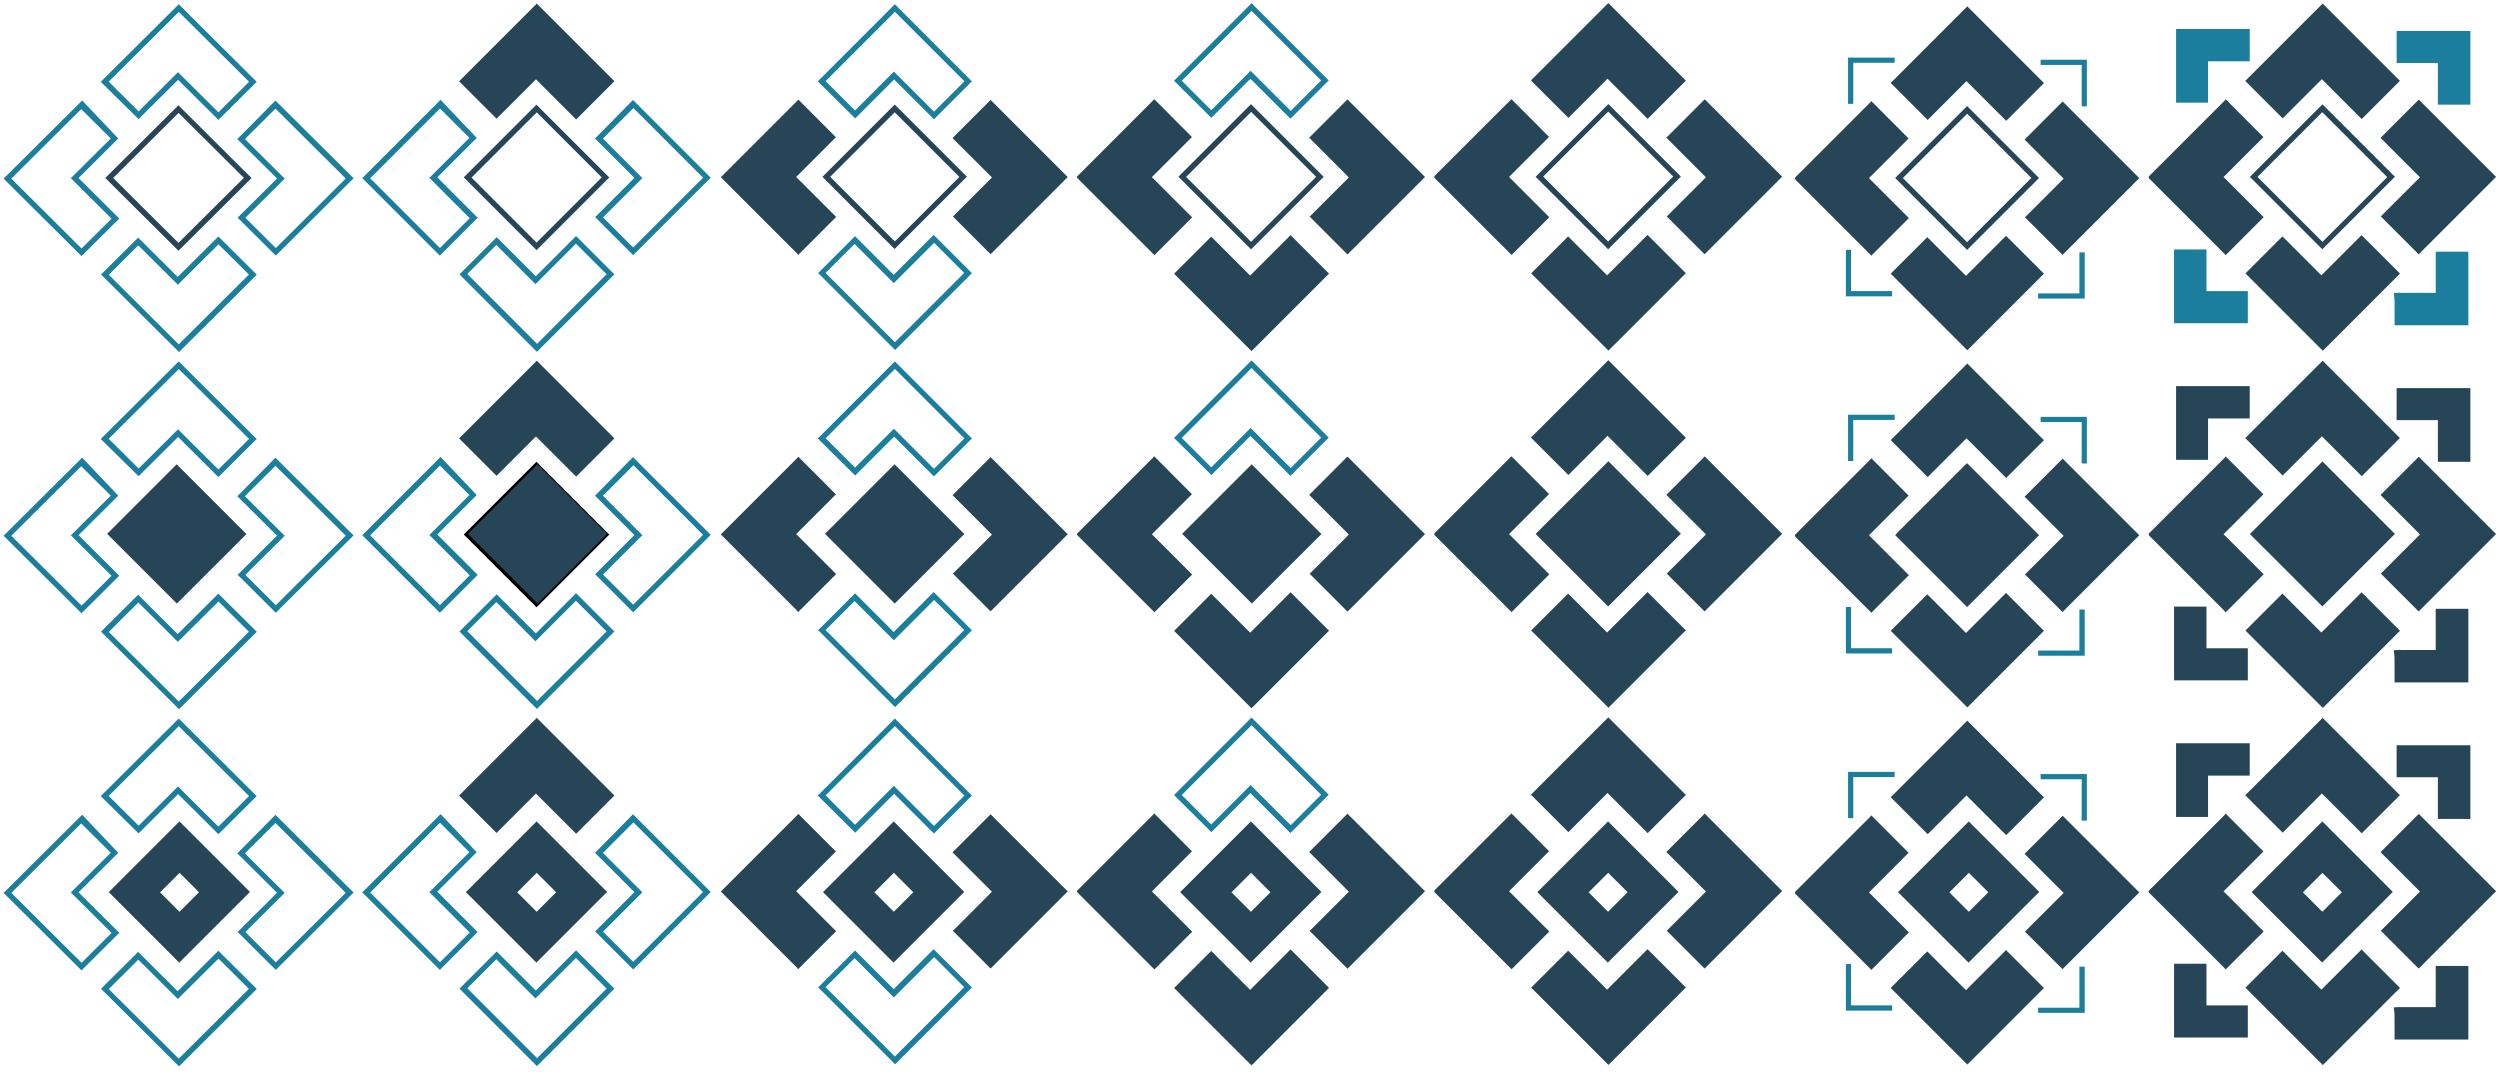
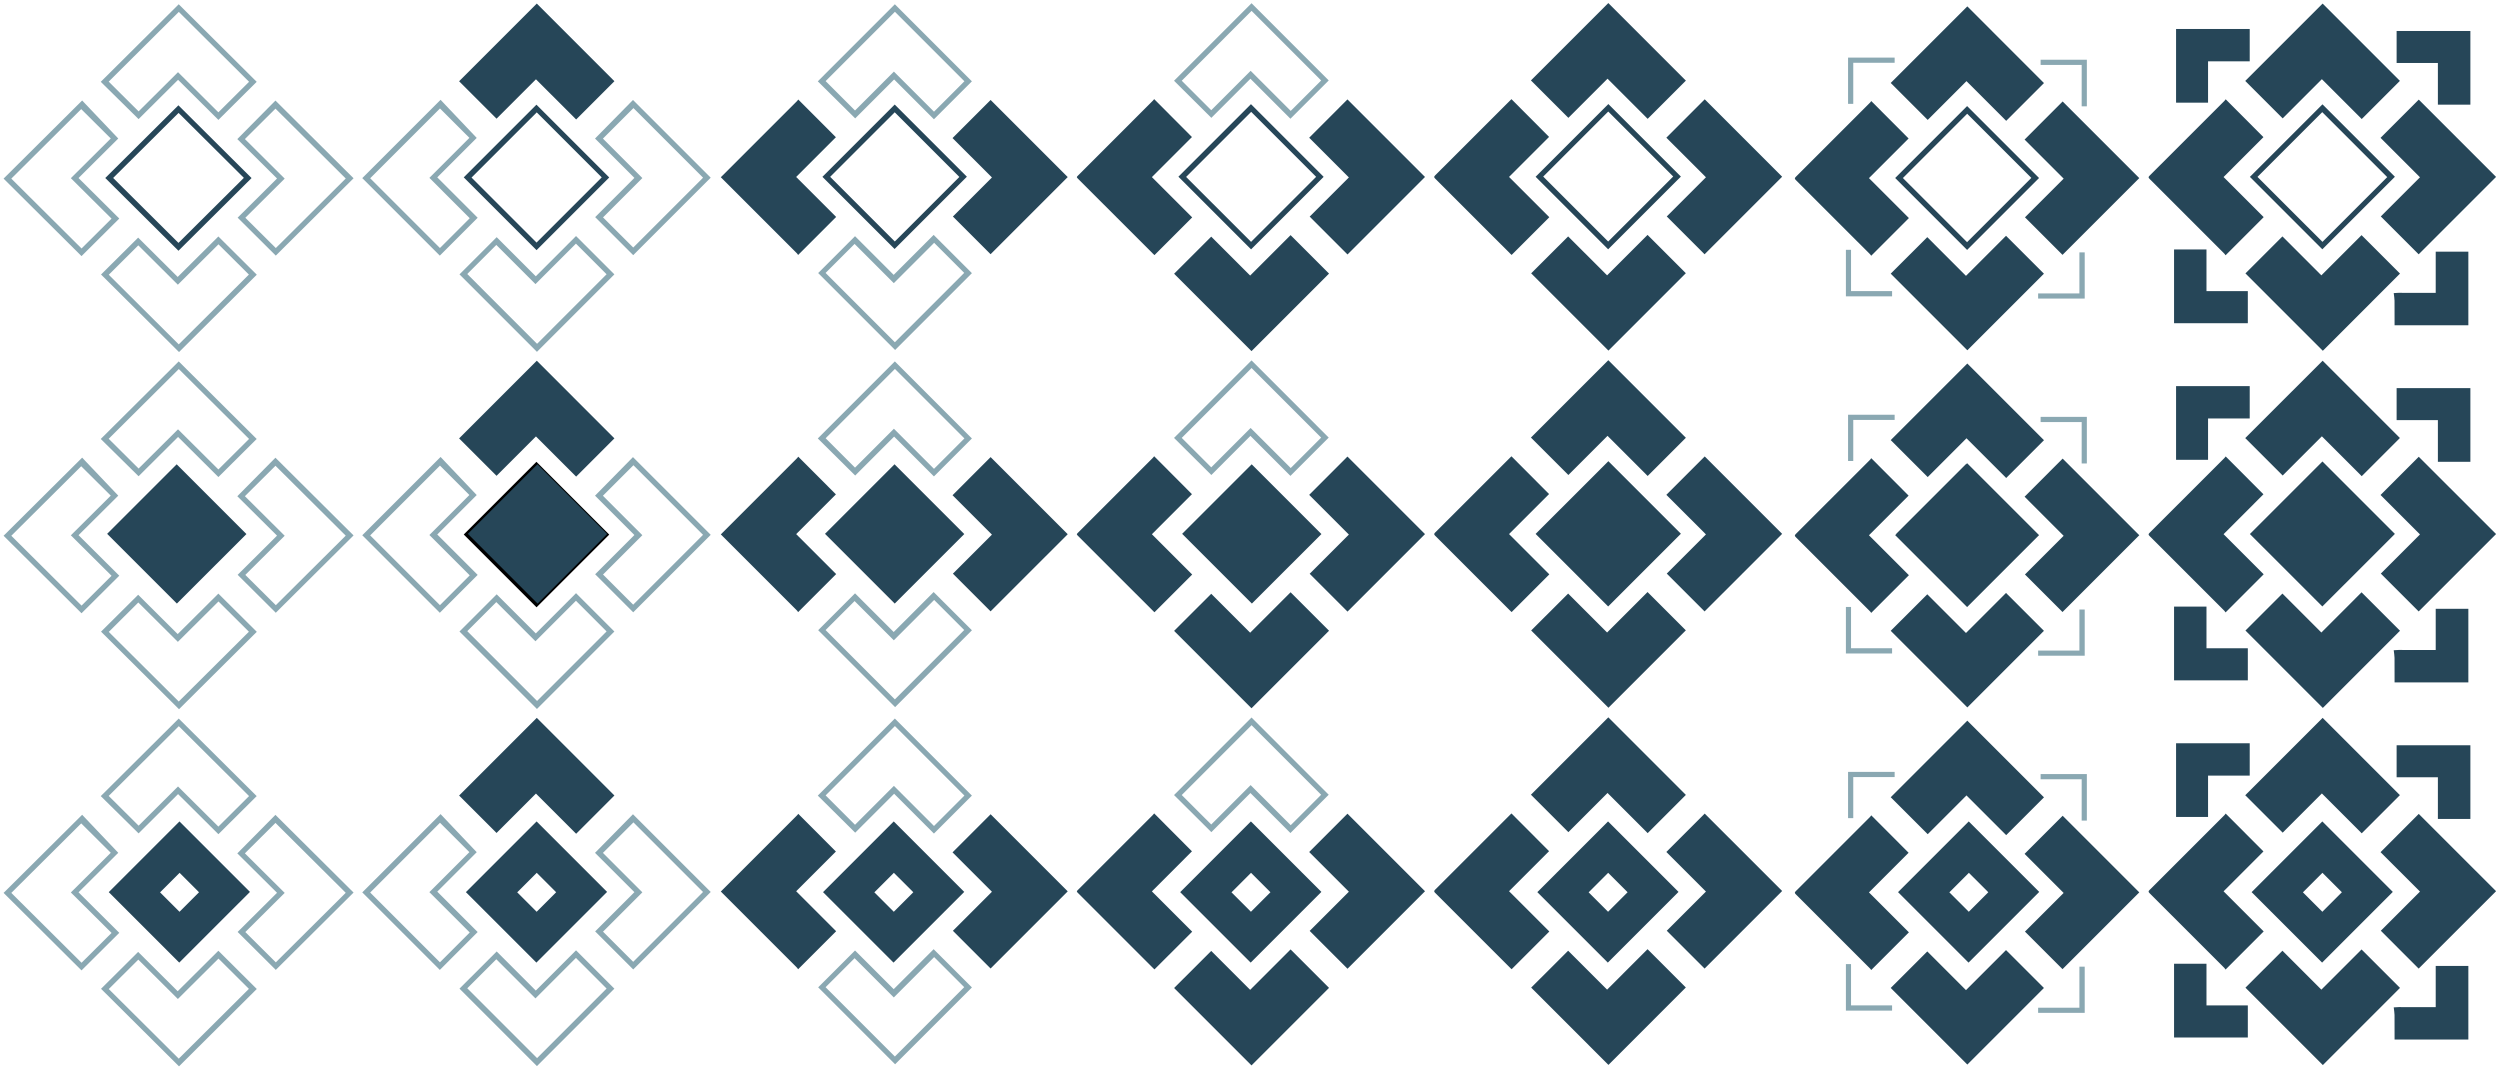
<svg xmlns="http://www.w3.org/2000/svg" viewBox="0 0 700 300">
  <defs>
-     <style>.cls-1{fill:#1c7e9d;}.cls-2{fill:#264658;}</style>
+     <style>.cls-1{fill:#8aa8b2;}.cls-2{fill:#264658;}</style>
  </defs>
  <g id="Layer_2" data-name="Layer 2">
    <path class="cls-1" d="M23,228.136l10.117,10.648L21.989,249.846,33.4,261.192,22.823,271.713,1,250.011Zm8.234,33.085L19.837,249.89l11.176-11.113-8.275-8.226L3.166,250.013l19.668,19.558Z" />
    <path class="cls-1" d="M77.564,249.982,66.448,238.945,77.12,228.159,99,249.916,77.219,271.574,66.537,260.947ZM68.57,238.933l11.145,11.079L68.692,260.973l8.534,8.48,19.579-19.468L77.131,230.421Z" />
    <path class="cls-1" d="M28.288,276.862,38.682,266.53l11.069,11.012L61.142,266.21,71.9,276.915,50.122,298.58ZM38.722,268.7l-8.266,8.232,19.592,19.49L69.69,276.881l-8.517-8.471q-5.64,5.611-11.371,11.31Z" />
    <path class="cls-1" d="M38.8,233.347,28.211,222.91l21.832-21.716q10.913,10.854,21.833,21.716L61.151,233.576,49.86,222.347ZM69.736,222.9,50.064,203.332,30.435,222.858l8.372,8.328,11.037-10.977,11.3,11.237Z" />
    <path class="cls-2" d="M139.031,233.231l-10.484-10.478L150.3,201l21.736,21.74-10.715,10.714L150.065,222.2Z" />
    <path class="cls-1" d="M101.435,249.872l21.925-21.924,10.122,10.668-11.047,11.045,11.313,11.31-10.6,10.609Zm21.756-19.5-19.541,19.54,19.53,19.529,8.345-8.345-11.3-11.294,11.2-11.2Z" />
    <path class="cls-1" d="M177.3,271.448l-10.659-10.656q5.47-5.472,10.987-10.986l-11.024-11.015,10.626-10.8L199,249.753Zm-.008-2.138,19.556-19.556-19.488-19.487-8.543,8.543,11.043,11.042-11.016,11.014Z" />
    <path class="cls-1" d="M150.341,298.515l-21.687-21.692,10.417-10.415,10.951,10.951L161.29,266.09q5.424,5.423,10.735,10.735Q161.257,287.6,150.341,298.515ZM130.835,276.72l19.541,19.547L169.841,276.8l-8.578-8.582-11.334,11.336-10.964-10.966Z" />
    <path class="cls-2" d="M277.361,271.179,266.81,260.624q5.448-5.45,10.933-10.933l-11.035-11.032,10.665-10.667,21.589,21.588Z" />
    <path class="cls-2" d="M223.473,271.392a2.389,2.389,0,0,0-.281-.4q-10.422-10.433-20.855-20.852c-.22-.22-.509-.513-.509-.513s.28-.272.492-.485q10.453-10.435,20.891-20.887a3.445,3.445,0,0,0,.3-.388l10.543,10.562-11.125,11.122,11.195,11.194Z" />
    <path class="cls-1" d="M239.408,266.134l10.824,10.829,11.189-11.192,10.717,10.714L250.628,298l-21.541-21.546Zm-8.245,10.285,19.4,19.409,19.415-19.421-8.419-8.42-11.295,11.3L239.284,268.3Z" />
    <path class="cls-1" d="M272.132,222.771,261.5,233.4l-11.147-11.149-10.9,10.9-10.471-10.381,21.576-21.581Zm-2.1-.015L250.576,203.3l-19.4,19.409,8.227,8.229,10.886-10.895,11.229,11.229Z" />
    <path class="cls-2" d="M366.57,238.565l10.714-10.729L399,249.551l-21.7,21.7-10.591-10.595,10.977-10.976Z" />
    <path class="cls-2" d="M372.129,276.605l-21.711,21.711L328.75,276.647q5.151-5.148,10.395-10.389l10.9,10.9,11.32-11.321Z" />
    <path class="cls-2" d="M322.531,249.588l11.282,11.283-10.562,10.561c-.117-.11-.251-.23-.378-.357l-21-20.994c-.481-.481-.481-.481,0-.958q10.5-10.5,20.992-21a4.058,4.058,0,0,0,.3-.374l10.581,10.62Z" />
    <path class="cls-1" d="M361.318,233.251c-3.687-3.687-7.447-7.446-11.2-11.2L339.176,233l-10.448-10.384,21.7-21.709,21.615,21.62Zm-10.878-30.2-19.551,19.557,8.255,8.251,11.03-11.031L361.4,231.052l8.519-8.519Z" />
    <path class="cls-2" d="M477.321,227.805,499,249.482,477.28,271.2,466.691,260.61l10.975-10.975-11.09-11.084Z" />
    <path class="cls-2" d="M428.66,222.521l21.669-21.666q10.837,10.838,21.717,21.721l-10.7,10.7-11.239-11.24L439.143,233Z" />
    <path class="cls-2" d="M428.726,276.534,439.078,266.2,449.986,277.1l11.326-11.328L472.033,276.5l-21.672,21.674Z" />
    <path class="cls-2" d="M433.739,238.333,422.531,249.54l11.28,11.28-10.556,10.562c-.107-.1-.23-.206-.345-.32q-10.53-10.529-21.063-21.055c-.3-.3-.394-.511-.046-.859q10.632-10.609,21.246-21.234c.059-.059.124-.114.162-.148Z" />
    <path class="cls-2" d="M566.882,239.079l10.66-10.668L599,249.867l-21.5,21.5-10.515-10.516,10.837-10.824Z" />
    <path class="cls-2" d="M572.314,223.257l-10.581,10.58-11.119-11.119-10.858,10.859L529.4,223.227l21.444-21.442Z" />
    <path class="cls-2" d="M529.4,276.626,539.638,266.4c3.61,3.612,7.242,7.244,10.834,10.837l11.212-11.214L572.3,276.631l-21.446,21.447Z" />
    <path class="cls-2" d="M523.957,228.293l10.451,10.481-11.1,11.1,11.184,11.184L523.94,271.61a3.056,3.056,0,0,0-.285-.38q-10.385-10.391-20.777-20.772c-.428-.428-.437-.554,0-.993q10.4-10.379,20.777-20.773A3.192,3.192,0,0,0,523.957,228.293Z" />
    <path class="cls-1" d="M518.913,217.579v11.5h-1.454V216.128H530.5v1.451Z" />
    <path class="cls-1" d="M582.872,218.187h-11.5v-1.455h12.946v13.042h-1.451Z" />
    <path class="cls-1" d="M516.853,282.976V269.948h1.438v11.558h11.493v1.47Z" />
    <path class="cls-1" d="M583.72,283.6H570.675v-1.439h11.558V270.666h1.487Z" />
    <path class="cls-2" d="M677.593,249.64,666.55,238.6l10.7-10.707L698.9,249.536l-21.674,21.672-10.6-10.6Z" />
    <path class="cls-2" d="M628.666,222.666,650.335,201l21.635,21.64-10.688,10.689c-3.692-3.692-7.436-7.436-11.159-11.161l-10.975,10.978Z" />
    <path class="cls-2" d="M628.724,276.551,639.08,266.2l10.9,10.905,11.255-11.257L672,276.607,650.391,298.22Z" />
    <path class="cls-2" d="M623.193,227.8l10.572,10.6L622.6,249.57,633.83,260.8l-10.674,10.677a2.741,2.741,0,0,0-.292-.406q-10.458-10.469-20.927-20.925c-.461-.459-.428-.586-.013-1q10.49-10.471,20.964-20.959A3.757,3.757,0,0,0,623.193,227.8Z" />
    <path class="cls-2" d="M691.138,270.468v20.6H670.481v-.6c0-2.087.017-4.175-.012-6.262-.009-.676-.14-1.351-.227-2.14a22.864,22.864,0,0,1,2.938-.07c.984-.017,1.969,0,2.954,0H682V270.468Z" />
    <path class="cls-2" d="M629.391,281.514V290.5H608.736V269.848h9.078v11.666Z" />
    <path class="cls-2" d="M618.255,217.171v11.576H609.3V208.114h20.621v9.057Z" />
    <path class="cls-2" d="M682.608,229.305V217.633H671.053v-8.959h20.654v20.631Z" />
    <path class="cls-1" d="M23,128.136l10.117,10.648L21.989,149.846,33.4,161.192,22.823,171.713,1,150.011Zm8.234,33.085L19.837,149.89l11.176-11.113-8.275-8.226L3.166,150.013l19.668,19.558Z" />
    <path class="cls-1" d="M77.564,149.982,66.448,138.945,77.12,128.159,99,149.916,77.219,171.574,66.537,160.947ZM68.57,138.933l11.145,11.079L68.692,160.973l8.534,8.48,19.579-19.468L77.131,130.421Z" />
    <path class="cls-1" d="M28.288,176.862,38.682,166.53l11.069,11.012L61.142,166.21l10.76,10.7L50.122,198.58ZM38.722,168.7l-8.266,8.232,19.592,19.49L69.69,176.881l-8.517-8.471q-5.64,5.612-11.371,11.31Z" />
    <path class="cls-1" d="M38.8,133.347,28.211,122.91l21.832-21.716q10.913,10.854,21.833,21.716L61.151,133.576,49.86,122.347ZM69.736,122.9,50.064,103.332,30.435,122.858l8.372,8.328,11.037-10.977,11.3,11.237Z" />
    <path d="M31.683,149.827l18.284,18.179L68.281,149.8,50,131.616Z" />
    <path class="cls-2" d="M139.031,133.231l-10.484-10.478L150.3,101l21.736,21.74-10.715,10.714L150.065,122.2Z" />
    <path class="cls-1" d="M101.435,149.872l21.925-21.924,10.122,10.668-11.047,11.045,11.313,11.31-10.6,10.609Zm21.756-19.5-19.541,19.54,19.53,19.529,8.345-8.345-11.3-11.294,11.2-11.2Z" />
    <path class="cls-1" d="M177.3,171.448l-10.659-10.656q5.47-5.472,10.987-10.986l-11.024-11.015,10.626-10.8L199,149.753Zm-.008-2.138,19.556-19.556-19.488-19.487-8.543,8.543,11.043,11.042-11.016,11.014Z" />
    <path class="cls-1" d="M150.341,198.515l-21.687-21.692,10.417-10.415,10.951,10.951L161.29,166.09q5.424,5.423,10.735,10.735Q161.257,187.6,150.341,198.515ZM130.835,176.72l19.541,19.547L169.841,176.8l-8.578-8.582-11.334,11.336-10.964-10.966Z" />
    <path d="M150.231,170.046l-20.385-20.382L150.2,129.311l20.383,20.382Zm.057-38.576L132.03,149.723l18.2,18.2,18.255-18.253Z" />
    <path class="cls-2" d="M277.361,171.179,266.81,160.624l10.933-10.933-11.035-11.032,10.665-10.667,21.589,21.588Z" />
    <path class="cls-2" d="M223.473,171.392a2.389,2.389,0,0,0-.281-.4q-10.422-10.433-20.855-20.852c-.22-.22-.509-.513-.509-.513s.28-.272.492-.485q10.453-10.435,20.891-20.887a3.445,3.445,0,0,0,.3-.388l10.543,10.562-11.125,11.122,11.195,11.194Z" />
    <path class="cls-1" d="M239.408,166.134l10.824,10.829,11.189-11.192,10.717,10.714L250.628,198l-21.541-21.546Zm-8.245,10.285,19.4,19.409,19.415-19.421-8.419-8.42-11.295,11.3L239.284,168.3Z" />
    <path class="cls-1" d="M272.132,122.771,261.5,133.4l-11.147-11.149-10.9,10.9-10.471-10.381,21.576-21.581Zm-2.1-.015L250.576,103.3l-19.4,19.409,8.227,8.229,10.886-10.895,11.229,11.229Z" />
    <path d="M250.518,131.443c-6.024,6.024-12.083,12.082-18.075,18.072l18.1,18.1,18.073-18.07Z" />
    <path class="cls-2" d="M366.57,138.565l10.714-10.729L399,149.551l-21.7,21.7-10.591-10.595,10.977-10.976Z" />
    <path class="cls-2" d="M372.129,176.605l-21.711,21.711L328.75,176.647q5.151-5.148,10.395-10.389l10.9,10.9,11.32-11.321Z" />
    <path class="cls-2" d="M322.531,149.588l11.282,11.283-10.562,10.561c-.117-.11-.251-.23-.378-.357l-21-20.994c-.481-.481-.481-.481,0-.958q10.5-10.5,20.992-21a4.058,4.058,0,0,0,.3-.374l10.581,10.62Z" />
    <path class="cls-1" d="M361.318,133.251c-3.687-3.687-7.447-7.446-11.2-11.2L339.176,133l-10.448-10.384,21.7-21.709,21.615,21.62Zm-10.878-30.2-19.551,19.557,8.255,8.251,11.03-11.031L361.4,131.052l8.519-8.519Z" />
    <path class="cls-2" d="M477.321,127.805,499,149.482,477.28,171.2,466.691,160.61l10.975-10.975-11.09-11.084Z" />
    <path class="cls-2" d="M428.66,122.521l21.669-21.666q10.837,10.837,21.717,21.721l-10.7,10.7-11.239-11.24L439.143,133Z" />
    <path class="cls-2" d="M428.726,176.534,439.078,166.2,449.986,177.1l11.326-11.328L472.033,176.5l-21.672,21.674Z" />
    <path class="cls-2" d="M433.739,138.333,422.531,149.54l11.28,11.28-10.556,10.562c-.107-.1-.23-.206-.345-.32q-10.53-10.529-21.063-21.055c-.3-.3-.394-.511-.046-.859q10.632-10.609,21.246-21.234c.059-.059.124-.114.162-.148Z" />
    <path class="cls-2" d="M450.338,129.134l20.31,20.309L450.28,169.81,429.968,149.5Q440.142,139.328,450.338,129.134Zm-.033,2.1L432.1,149.444l18.188,18.185,18.207-18.2Z" />
    <path class="cls-2" d="M566.882,139.079l10.66-10.668L599,149.867l-21.5,21.5-10.515-10.516,10.837-10.824Z" />
    <path class="cls-2" d="M572.314,123.257l-10.581,10.58-11.119-11.119-10.858,10.859L529.4,123.227l21.444-21.442Z" />
    <path class="cls-2" d="M529.4,176.626,539.638,166.4c3.61,3.612,7.242,7.244,10.834,10.837l11.212-11.214L572.3,176.631l-21.446,21.447Z" />
    <path class="cls-2" d="M523.957,128.293l10.451,10.481-11.1,11.1,11.184,11.184L523.94,171.61a3.056,3.056,0,0,0-.285-.38q-10.385-10.391-20.777-20.772c-.428-.428-.437-.554,0-.993q10.4-10.379,20.777-20.773A3.192,3.192,0,0,0,523.957,128.293Z" />
    <path class="cls-2" d="M550.792,129.7l20.142,20.141-20.142,20.14-20.144-20.14Zm-17.984,20.147,17.966,17.962,18-18L550.807,131.85Z" />
    <path class="cls-1" d="M518.913,117.579v11.5h-1.454V116.128H530.5v1.451Z" />
    <path class="cls-1" d="M582.872,118.187h-11.5v-1.455h12.946v13.042h-1.451Z" />
    <path class="cls-1" d="M516.853,182.976V169.948h1.438v11.558h11.493v1.47Z" />
    <path class="cls-1" d="M583.72,183.6H570.675v-1.439h11.558V170.666h1.487Z" />
    <path class="cls-2" d="M677.593,149.64,666.55,138.6l10.7-10.707L698.9,149.536l-21.674,21.672-10.6-10.6Z" />
    <path class="cls-2" d="M628.666,122.666,650.335,101l21.635,21.64-10.688,10.689c-3.692-3.692-7.436-7.436-11.159-11.161l-10.975,10.978Z" />
    <path class="cls-2" d="M628.724,176.551,639.08,166.2l10.9,10.905,11.255-11.257L672,176.607,650.391,198.22Z" />
    <path class="cls-2" d="M623.193,127.8l10.572,10.6L622.6,149.57,633.83,160.8l-10.674,10.677a2.741,2.741,0,0,0-.292-.406q-10.458-10.468-20.927-20.925c-.461-.459-.428-.586-.013-1q10.49-10.471,20.964-20.959A3.757,3.757,0,0,0,623.193,127.8Z" />
    <path class="cls-2" d="M691.138,170.468v20.6H670.481v-.6c0-2.087.017-4.175-.012-6.262-.009-.676-.14-1.351-.227-2.14a22.864,22.864,0,0,1,2.938-.07c.984-.017,1.969,0,2.954,0H682V170.468Z" />
    <path class="cls-2" d="M629.391,181.514V190.5H608.736V169.848h9.078v11.666Z" />
    <path class="cls-2" d="M618.255,117.171v11.576H609.3V108.114h20.621v9.057Z" />
    <path class="cls-2" d="M682.608,129.305V117.633H671.053v-8.959h20.654v20.631Z" />
    <path class="cls-2" d="M650.289,129.211l20.283,20.283L650.254,169.81l-20.285-20.282Zm18.132,20.381L650.228,131.4c-6.023,6.021-12.094,12.092-18.133,18.13l18.195,18.191Z" />
    <path class="cls-1" d="M23,28.136,33.115,38.784,21.989,49.846,33.4,61.192,22.823,71.713,1,50.011Zm8.234,33.085L19.837,49.89,31.013,38.777l-8.275-8.226L3.166,50.013,22.834,69.571Z" />
    <path class="cls-1" d="M77.564,49.982,66.448,38.945,77.12,28.159,99,49.916,77.219,71.574,66.537,60.947ZM68.57,38.933,79.715,50.012,68.692,60.973l8.534,8.48L96.805,49.985,77.131,30.421Z" />
    <path class="cls-1" d="M28.288,76.862,38.682,66.53,49.751,77.542,61.142,66.21,71.9,76.915,50.122,98.58ZM38.722,68.7l-8.266,8.232,19.592,19.49L69.69,76.881,61.173,68.41Q55.533,74.022,49.8,79.72Z" />
    <path class="cls-1" d="M38.8,33.347,28.211,22.91,50.043,1.194Q60.956,12.048,71.876,22.91L61.151,33.576,49.86,22.347ZM69.736,22.9,50.064,3.332,30.435,22.858l8.372,8.328L49.844,20.209l11.3,11.237Z" />
    <path class="cls-2" d="M29.475,49.84,49.949,29.482,70.438,49.857,49.965,70.214Zm2.208-.013L49.967,68.006,68.281,49.8,50,31.616Z" />
    <path class="cls-2" d="M139.031,33.231,128.547,22.753,150.3,1l21.736,21.74L161.323,33.454,150.065,22.2Z" />
    <path class="cls-1" d="M101.435,49.872,123.36,27.948l10.122,10.668L122.435,49.661l11.313,11.31-10.6,10.609Zm21.756-19.5L103.65,49.914l19.53,19.529c2.756-2.755,5.548-5.548,8.345-8.345L120.229,49.8l11.2-11.2Z" />
    <path class="cls-1" d="M177.3,71.448,166.644,60.792q5.47-5.472,10.987-10.986L166.607,38.791l10.626-10.8L199,49.753ZM177.3,69.31l19.556-19.556L177.363,30.267,168.82,38.81l11.043,11.042L168.847,60.866Z" />
    <path class="cls-1" d="M150.341,98.515,128.654,76.823l10.417-10.415,10.951,10.951L161.29,66.09q5.424,5.422,10.735,10.735Q161.257,87.6,150.341,98.515ZM130.835,76.72l19.541,19.547L169.841,76.8l-8.578-8.582L149.929,79.552,138.965,68.586Z" />
    <path class="cls-2" d="M150.231,70.046,129.846,49.664,150.2,29.311l20.383,20.382Zm.057-38.576L132.03,49.723l18.2,18.2,18.255-18.253Z" />
    <path class="cls-2" d="M277.361,71.179,266.81,60.624l10.933-10.933L266.708,38.659l10.665-10.667L298.962,49.58Z" />
    <path class="cls-2" d="M223.473,71.392a2.389,2.389,0,0,0-.281-.4Q212.77,60.558,202.337,50.138c-.22-.22-.509-.513-.509-.513s.28-.272.492-.485Q212.773,38.7,223.211,28.253a3.445,3.445,0,0,0,.3-.388L234.05,38.427,222.925,49.549,234.12,60.743Z" />
    <path class="cls-1" d="M239.408,66.134l10.824,10.829,11.189-11.192,10.717,10.714L250.628,98,229.087,76.454Zm-8.245,10.285,19.4,19.409,19.415-19.421-8.419-8.42-11.295,11.3L239.284,68.3Z" />
    <path class="cls-1" d="M272.132,22.771,261.5,33.4,250.355,22.252l-10.9,10.9L228.983,22.775,250.559,1.194Zm-2.1-.015L250.576,3.3l-19.4,19.409,8.227,8.229,10.886-10.895,11.229,11.229Z" />
    <path class="cls-2" d="M230.276,49.514,250.52,29.272l20.208,20.207L250.485,69.72Zm20.242-18.071c-6.024,6.024-12.083,12.082-18.075,18.072l18.1,18.1,18.073-18.07Z" />
    <path class="cls-2" d="M366.57,38.565l10.714-10.729L399,49.551l-21.7,21.7-10.591-10.6L377.685,49.68Z" />
    <path class="cls-2" d="M372.129,76.605,350.418,98.316,328.75,76.647Q333.9,71.5,339.145,66.258l10.9,10.9,11.32-11.321Z" />
    <path class="cls-2" d="M322.531,49.588l11.282,11.283L323.251,71.432c-.117-.11-.251-.23-.378-.357l-21-20.994c-.481-.481-.481-.481,0-.958q10.5-10.5,20.992-21a4.058,4.058,0,0,0,.3-.374l10.581,10.62Z" />
    <path class="cls-1" d="M361.318,33.251c-3.687-3.687-7.447-7.446-11.2-11.2L339.176,33,328.728,22.612,350.432.9l21.615,21.62ZM350.44,3.049,330.889,22.606l8.255,8.251,11.03-11.031L361.4,31.052l8.519-8.519Z" />
    <path class="cls-2" d="M329.95,49.48l20.319-20.316,20.351,20.35L350.3,69.83ZM350.3,67.722l18.214-18.211L350.327,31.324q-9.087,9.084-18.216,18.213Z" />
    <path class="cls-2" d="M477.321,27.805,499,49.482,477.28,71.2,466.691,60.61l10.975-10.975-11.09-11.084Z" />
    <path class="cls-2" d="M428.66,22.521,450.329.855q10.837,10.837,21.717,21.721l-10.7,10.7-11.239-11.24L439.143,33Z" />
    <path class="cls-2" d="M428.726,76.534l10.352-10.339L449.986,77.1l11.326-11.328L472.033,76.5,450.361,98.172Z" />
    <path class="cls-2" d="M433.739,38.333,422.531,49.54l11.28,11.28L423.255,71.382c-.107-.1-.23-.206-.345-.32q-10.53-10.528-21.063-21.055c-.3-.3-.394-.511-.046-.859q10.632-10.61,21.246-21.234c.059-.059.124-.114.162-.148Z" />
    <path class="cls-2" d="M450.338,29.134l20.31,20.309L450.28,69.81,429.968,49.5Q440.142,39.328,450.338,29.134Zm-.033,2.1L432.1,49.444l18.188,18.185,18.207-18.205Z" />
    <path class="cls-2" d="M566.882,39.079l10.66-10.668L599,49.867,577.5,71.362,566.989,60.846l10.837-10.824Z" />
    <path class="cls-2" d="M572.314,23.257l-10.581,10.58L550.614,22.718,539.756,33.577,529.4,23.227,550.847,1.785Z" />
    <path class="cls-2" d="M529.4,76.626,539.638,66.4c3.61,3.612,7.242,7.244,10.834,10.837l11.212-11.214L572.3,76.631,550.853,98.078Z" />
    <path class="cls-2" d="M523.957,28.293l10.451,10.481-11.1,11.1,11.184,11.184L523.94,71.61a3.056,3.056,0,0,0-.285-.38Q513.27,60.839,502.878,50.458c-.428-.428-.437-.554,0-.993q10.4-10.379,20.777-20.773A3.192,3.192,0,0,0,523.957,28.293Z" />
    <path class="cls-2" d="M550.792,29.7l20.142,20.141-20.142,20.14-20.144-20.14ZM532.808,49.847l17.966,17.962,18-17.995L550.807,31.85Z" />
    <path class="cls-1" d="M518.913,17.579v11.5h-1.454V16.128H530.5v1.451Z" />
    <path class="cls-1" d="M582.872,18.187h-11.5V16.732h12.946V29.774h-1.451Z" />
    <path class="cls-1" d="M516.853,82.976V69.948h1.438V81.506h11.493v1.47Z" />
    <path class="cls-1" d="M583.72,83.6H570.675V82.159h11.558V70.666h1.487Z" />
    <path class="cls-2" d="M677.593,49.64,666.55,38.6l10.7-10.707L698.9,49.536,677.222,71.208l-10.6-10.6Z" />
    <path class="cls-2" d="M628.666,22.666,650.335,1,671.97,22.64,661.282,33.329c-3.692-3.692-7.436-7.436-11.159-11.161L639.148,33.146Z" />
    <path class="cls-2" d="M628.724,76.551,639.08,66.195l10.9,10.905,11.255-11.257L672,76.607,650.391,98.22Z" />
    <path class="cls-2" d="M623.193,27.8l10.572,10.6L622.6,49.57,633.83,60.8,623.156,71.481a2.741,2.741,0,0,0-.292-.406Q612.406,60.607,601.937,50.15c-.461-.459-.428-.586-.013-1q10.49-10.472,20.964-20.959A3.757,3.757,0,0,0,623.193,27.8Z" />
-     <path class="cls-1" d="M691.138,70.468v20.6H670.481v-.6c0-2.087.017-4.175-.012-6.262-.009-.676-.14-1.351-.227-2.14A22.864,22.864,0,0,1,673.18,82c.984-.017,1.969,0,2.954,0H682V70.468Z" />
-     <path class="cls-1" d="M629.391,81.514V90.5H608.736V69.848h9.078V81.514Z" />
-     <path class="cls-1" d="M618.255,17.171V28.747H609.3V8.114h20.621v9.057Z" />
-     <path class="cls-1" d="M682.608,29.305V17.633H671.053V8.674h20.654V29.305Z" />
+     <path class="cls-2" d="M691.138,70.468v20.6H670.481v-.6c0-2.087.017-4.175-.012-6.262-.009-.676-.14-1.351-.227-2.14A22.864,22.864,0,0,1,673.18,82c.984-.017,1.969,0,2.954,0H682V70.468Z" />
+     <path class="cls-2" d="M629.391,81.514V90.5H608.736V69.848h9.078V81.514Z" />
+     <path class="cls-2" d="M618.255,17.171V28.747H609.3V8.114h20.621v9.057Z" />
+     <path class="cls-2" d="M682.608,29.305V17.633H671.053V8.674h20.654V29.305Z" />
    <path class="cls-2" d="M650.289,29.211l20.283,20.283L650.254,69.81,629.969,49.528Zm18.132,20.381L650.228,31.4c-6.023,6.021-12.094,12.092-18.133,18.13L650.29,67.722Z" />
    <path class="cls-2" d="M50.188,269.532,30.451,249.8l19.8-19.8L69.99,249.734ZM50.26,255.3l5.466-5.47-5.442-5.441-5.466,5.469Z" />
    <path class="cls-2" d="M631,149.471l19.473-19.466L670,149.533,650.528,169Z" />
    <path class="cls-2" d="M131,149.471l19.473-19.466L170,149.533,150.528,169Z" />
    <path class="cls-2" d="M231,149.471,250.469,130,270,149.534,250.527,169Z" />
    <path class="cls-2" d="M30,149.472l19.474-19.467L69,149.534,49.527,169Z" />
    <path class="cls-2" d="M431,149.471l19.473-19.466L470,149.533,450.528,169Z" />
    <path class="cls-2" d="M531,149.471,550.469,130,570,149.534,550.527,169Z" />
    <path class="cls-2" d="M331,149.472l19.474-19.467L370,149.534,350.527,169Z" />
    <path class="cls-2" d="M150.188,269.532,130.451,249.8l19.8-19.8,19.735,19.734Zm.072-14.235,5.466-5.47-5.442-5.441-5.466,5.469Z" />
    <path class="cls-2" d="M250.188,269.532,230.451,249.8l19.8-19.8,19.735,19.734Zm.072-14.235,5.466-5.47-5.442-5.441-5.466,5.469Z" />
    <path class="cls-2" d="M350.188,269.532,330.451,249.8l19.8-19.8,19.735,19.734Zm.072-14.235,5.466-5.47-5.442-5.441-5.466,5.469Z" />
    <path class="cls-2" d="M450.188,269.532,430.451,249.8l19.8-19.8,19.735,19.734Zm.072-14.235,5.466-5.47-5.442-5.441-5.466,5.469Z" />
    <path class="cls-2" d="M551.188,269.532,531.451,249.8l19.8-19.8,19.735,19.734Zm.072-14.235,5.466-5.47-5.442-5.441-5.466,5.469Z" />
    <path class="cls-2" d="M650.188,269.532,630.451,249.8l19.8-19.8,19.735,19.734Zm.072-14.235,5.466-5.47-5.442-5.441-5.466,5.469Z" />
  </g>
</svg>
